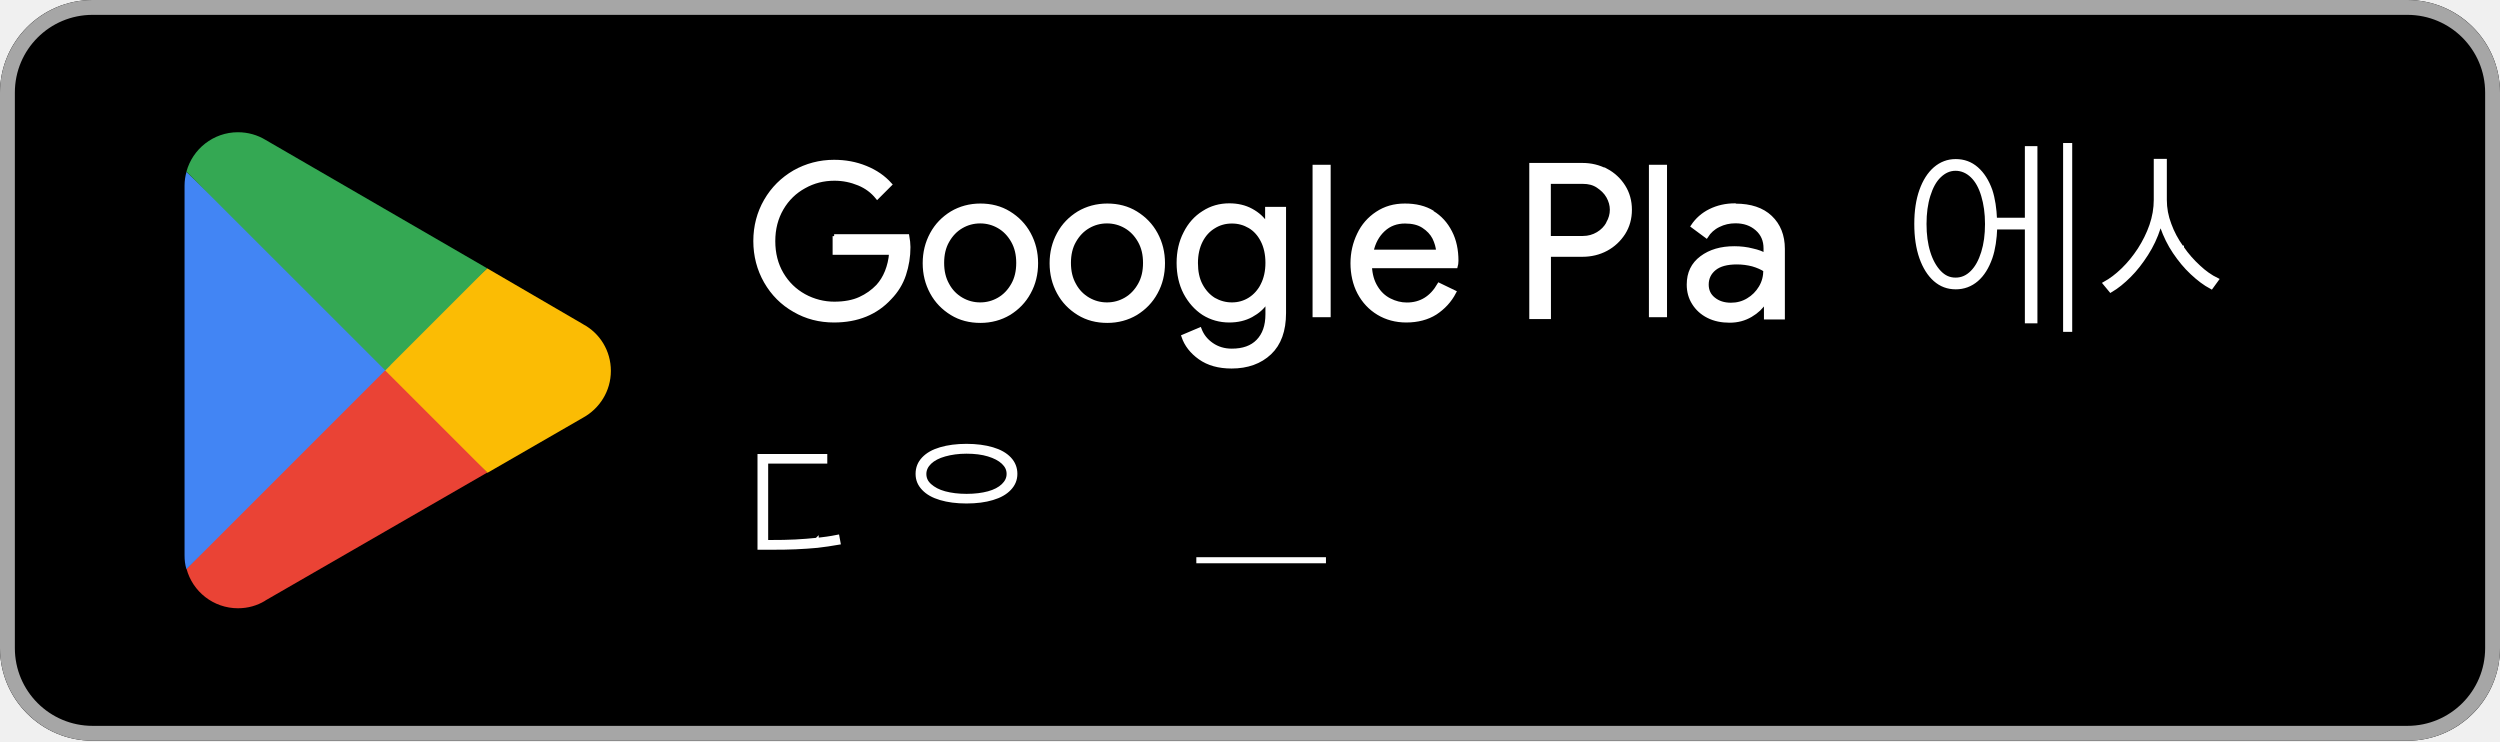
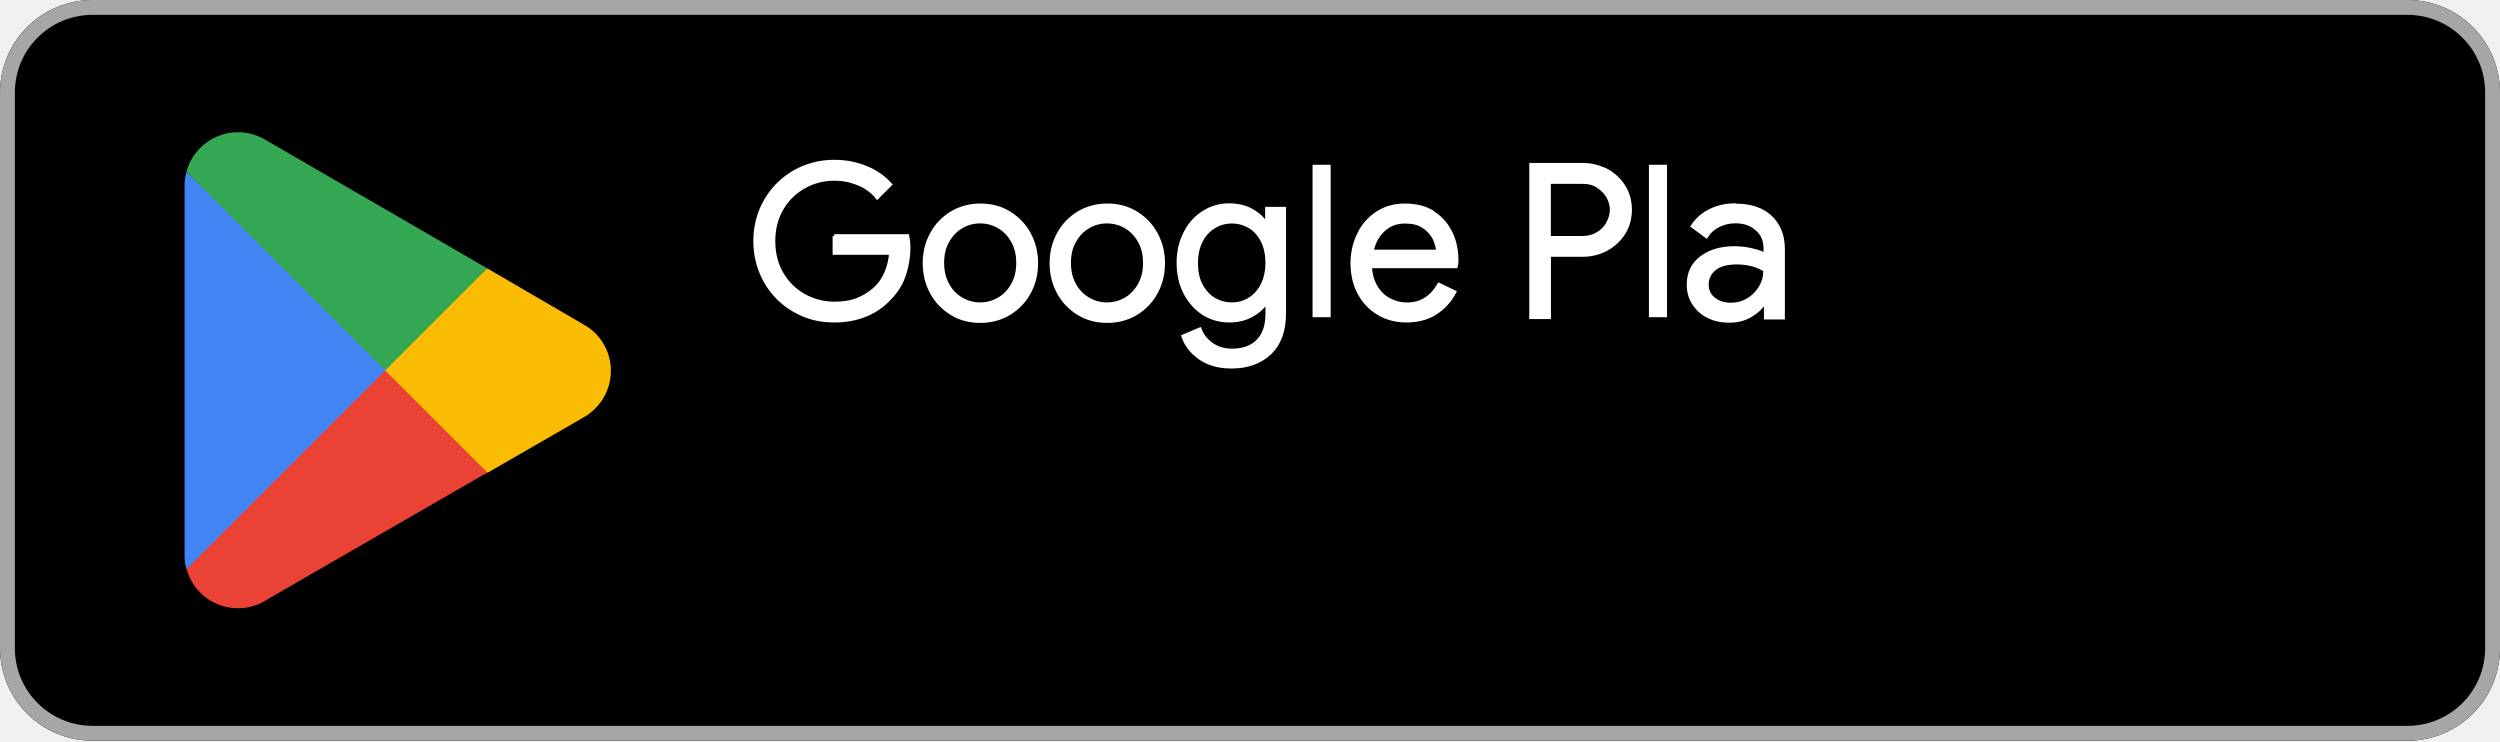
<svg xmlns="http://www.w3.org/2000/svg" class="store-badge" viewBox="0 0 238.96 70.87" role="img">
  <g>
    <rect y="0" width="238.96" height="70.8" rx="8.85" ry="8.85" fill="#000" />
    <path fill="#a6a6a6" d="M230.11,1.42c4.11,0,7.43,3.33,7.43,7.43v53.1c0,4.11-3.33,7.43-7.43,7.43H8.85c-4.11,0-7.43-3.33-7.43-7.43V8.85C1.42,4.74,4.74,1.42,8.85,1.42h221.26M230.11,0H8.85C3.98,0,0,3.98,0,8.85v53.1c0,4.87,3.98,8.85,8.85,8.85h221.26c4.87,0,8.85-3.98,8.85-8.85V8.85C238.96,3.98,234.98,0,230.11,0h0Z" />
    <g>
      <path fill="#ea4335" d="M36.68,34.37l-18.85,20h0c.58,2.18,2.57,3.77,4.92,3.77.94,0,1.82-.25,2.58-.71l.05-.04,21.21-12.23-9.93-10.82h.02v.02Z" />
      <path fill="#fbbc04" d="M55.74,30.98h-.02l-9.15-5.33-10.32,9.19,10.35,10.35,9.12-5.26c1.59-.87,2.67-2.55,2.67-4.48s-1.06-3.61-2.66-4.46h0v-.02Z" />
      <path fill="#4285f4" d="M17.82,16.43c-.11.42-.18.85-.18,1.31v35.35c0,.46.05.89.18,1.31l19.49-19.49s-19.49-18.48-19.49-18.48Z" />
      <path fill="#34a853" d="M36.82,35.4l9.75-9.75-21.19-12.28c-.76-.46-1.66-.73-2.64-.73-2.35,0-4.34,1.61-4.92,3.77h0l18.99,18.98h0v.02Z" />
    </g>
  </g>
  <g>
    <path fill="#fff" d="M79.76,22.57v1.61h5.4c-.05.65-.19,1.24-.41,1.79s-.5.99-.85,1.38c-.48.5-1.04.9-1.7,1.2-.65.3-1.47.46-2.46.46s-1.98-.25-2.87-.74c-.9-.5-1.61-1.19-2.14-2.09s-.8-1.95-.8-3.13.27-2.21.8-3.12,1.26-1.61,2.14-2.09c.89-.5,1.84-.74,2.89-.74.83,0,1.59.16,2.32.46s1.31.74,1.77,1.31l1.24-1.24c-.62-.69-1.38-1.22-2.34-1.61s-1.95-.57-3.03-.57c-1.36,0-2.64.34-3.79.99-1.15.67-2.07,1.58-2.74,2.74s-1.01,2.46-1.01,3.86.34,2.71,1.01,3.88,1.59,2.09,2.74,2.74c1.15.67,2.41.99,3.79.99,2.23,0,4.02-.73,5.35-2.18.62-.64,1.08-1.38,1.36-2.23s.42-1.72.42-2.62c0-.32-.04-.67-.11-1.06h-7.01.02Z" stroke="#fff" stroke-width="0.35" stroke-miterlimit="10" />
    <path fill="#fff" d="M96.45,20.36c-.81-.5-1.73-.73-2.74-.73s-1.93.25-2.74.73c-.81.5-1.45,1.15-1.91,2s-.69,1.77-.69,2.8.23,1.95.69,2.8c.46.85,1.1,1.5,1.91,2,.81.5,1.73.73,2.74.73s1.93-.25,2.74-.73c.81-.5,1.45-1.15,1.91-2,.46-.83.69-1.77.69-2.8s-.23-1.95-.69-2.8-1.1-1.5-1.91-2ZM96.81,27.22c-.34.6-.78,1.06-1.33,1.38-.55.32-1.15.48-1.79.48s-1.24-.16-1.79-.48-1.01-.78-1.33-1.38c-.34-.6-.5-1.29-.5-2.09s.16-1.5.5-2.09c.34-.6.78-1.06,1.33-1.38.55-.32,1.15-.48,1.79-.48s1.24.16,1.79.48c.55.32.99.78,1.33,1.38s.5,1.29.5,2.09-.16,1.5-.5,2.09Z" stroke="#fff" stroke-width="0.35" stroke-miterlimit="10" />
    <path fill="#fff" d="M108.58,20.36c-.81-.5-1.73-.73-2.74-.73s-1.93.25-2.74.73c-.81.5-1.45,1.15-1.91,2s-.69,1.77-.69,2.8.23,1.95.69,2.8c.46.85,1.1,1.5,1.91,2,.81.5,1.73.73,2.74.73s1.93-.25,2.74-.73c.81-.5,1.45-1.15,1.91-2,.46-.83.69-1.77.69-2.8s-.23-1.95-.69-2.8-1.1-1.5-1.91-2ZM108.93,27.22c-.34.6-.78,1.06-1.33,1.38-.55.32-1.15.48-1.79.48s-1.24-.16-1.79-.48-1.01-.78-1.33-1.38c-.34-.6-.5-1.29-.5-2.09s.16-1.5.5-2.09c.34-.6.78-1.06,1.33-1.38.55-.32,1.15-.48,1.79-.48s1.24.16,1.79.48c.55.32.99.78,1.33,1.38s.5,1.29.5,2.09-.16,1.5-.5,2.09Z" stroke="#fff" stroke-width="0.35" stroke-miterlimit="10" />
    <path fill="#fff" d="M121.13,21.42h-.09c-.34-.55-.81-.97-1.43-1.31s-1.33-.5-2.11-.5c-.9,0-1.72.23-2.46.71-.74.46-1.33,1.12-1.75,1.96-.44.85-.65,1.79-.65,2.85s.21,2.02.65,2.87c.44.83,1.03,1.49,1.75,1.96.74.46,1.56.69,2.46.69.78,0,1.49-.16,2.11-.5.62-.34,1.1-.76,1.43-1.29h.09v1.17c0,1.12-.3,1.96-.89,2.57s-1.42.9-2.5.9c-.73,0-1.36-.19-1.91-.57s-.92-.85-1.15-1.45l-1.58.67c.27.8.8,1.49,1.59,2.05.8.57,1.81.85,3.03.85,1.5,0,2.73-.44,3.65-1.31s1.38-2.14,1.38-3.82v-9.97h-1.65v1.49l.02-.04ZM120.67,27.24c-.3.58-.71,1.04-1.22,1.36-.51.32-1.08.48-1.7.48s-1.19-.16-1.72-.46c-.51-.32-.92-.76-1.24-1.36s-.46-1.31-.46-2.12.16-1.52.46-2.11.71-1.04,1.24-1.36c.51-.32,1.08-.48,1.72-.48s1.19.16,1.7.46.92.76,1.22,1.35c.3.58.46,1.31.46,2.12s-.16,1.52-.46,2.11v.02Z" stroke="#fff" stroke-width="0.35" stroke-miterlimit="10" />
    <rect fill="#fff" x="125.46" y="15.75" width="1.73" height="14.57" />
    <path fill="#fff" d="M136.95,20.3c-.74-.46-1.63-.67-2.66-.67s-1.89.25-2.66.76c-.76.5-1.35,1.17-1.75,2.02-.41.85-.62,1.77-.62,2.76s.21,1.98.65,2.81c.44.83,1.06,1.49,1.84,1.96s1.68.71,2.67.71c1.08,0,2.02-.25,2.78-.73.76-.5,1.38-1.15,1.82-2l-1.47-.71c-.73,1.26-1.75,1.88-3.08,1.88-.57,0-1.12-.14-1.65-.41s-.96-.67-1.29-1.22c-.34-.55-.53-1.2-.57-2h8.2c.04-.14.07-.32.07-.53,0-1.03-.19-1.95-.6-2.74-.41-.8-.97-1.43-1.72-1.88l.02-.02ZM131.11,24.04c.18-.85.55-1.54,1.12-2.07s1.26-.78,2.07-.78c.71,0,1.29.14,1.75.44.46.3.81.67,1.03,1.1.21.44.34.87.37,1.31,0,0-6.34,0-6.34,0Z" stroke="#fff" stroke-width="0.35" stroke-miterlimit="10" />
    <path fill="#fff" d="M153.52,16.3c-.69-.37-1.45-.55-2.27-.55h-4.9v14.57h1.72v-5.95h3.19c.81,0,1.58-.18,2.27-.55s1.24-.89,1.66-1.54c.41-.65.62-1.4.62-2.23s-.21-1.58-.62-2.23c-.41-.65-.97-1.17-1.66-1.54v.02ZM153.7,21.35c-.23.41-.55.74-.97.99s-.89.39-1.43.39h-3.24v-5.33h3.24c.55,0,1.03.12,1.43.39s.74.58.97.99c.23.41.35.83.35,1.27s-.12.87-.35,1.27v.02Z" stroke="#fff" stroke-width="0.35" stroke-miterlimit="10" />
    <rect fill="#fff" x="157.61" y="15.75" width="1.73" height="14.57" />
    <path fill="#fff" d="M165.84,19.61c-.87,0-1.66.18-2.37.53s-1.27.85-1.68,1.47l1.31.97c.28-.44.67-.8,1.17-1.04.5-.25,1.03-.37,1.61-.37.83,0,1.5.23,2.05.71s.81,1.1.81,1.86v.64c-.28-.18-.69-.34-1.24-.46-.53-.14-1.12-.21-1.73-.21-1.26,0-2.3.3-3.13.92-.83.62-1.24,1.47-1.24,2.57,0,.67.16,1.26.5,1.79.32.51.78.94,1.38,1.24s1.27.44,2.04.44,1.42-.18,2.02-.53c.6-.35,1.04-.78,1.35-1.27h.09v1.49h1.65v-6.57c0-1.27-.41-2.28-1.2-3.03s-1.91-1.12-3.33-1.12l-.04-.02ZM168.28,27.47c-.3.5-.69.9-1.2,1.2-.5.3-1.04.44-1.63.44-.67,0-1.22-.18-1.65-.53-.44-.35-.65-.81-.65-1.38,0-.62.25-1.13.73-1.52.48-.39,1.2-.58,2.14-.58.53,0,1.03.07,1.5.19.48.14.89.32,1.2.53,0,.6-.14,1.15-.44,1.65Z" stroke="#fff" stroke-width="0.35" stroke-miterlimit="10" />
    <Polygon fill="#fff" points="179.54 19.93 176.41 27.65 176.37 27.65 173.11 19.93 171.24 19.93 175.54 29.67 173.22 34.71 175.01 34.71 181.42 19.93 179.54 19.93" />
  </g>
  <g>
-     <path fill="#fff" d="M78.08,51.58c-.65.07-1.33.12-2.05.16s-1.52.05-2.43.05h-.35v-7.65h5.65v-.57h-6.32v8.8h1.01c.92,0,1.73,0,2.46-.04s1.42-.07,2.07-.14c.65-.07,1.35-.18,2.05-.3l-.11-.6c-.69.14-1.36.23-2,.3l.02-.02Z" stroke="#fff" stroke-width="0.35" stroke-miterlimit="10" />
-     <Polygon fill="#fff" points="82.27 42.2 81.62 42.2 81.62 55.86 82.27 55.86 82.27 48.46 84.73 48.46 84.73 47.88 82.27 47.88 82.27 42.2" />
-     <Polygon fill="#fff" points="88.54 51.6 87.88 51.6 87.88 54.91 87.88 55.1 87.88 55.51 97.21 55.51 97.21 54.91 88.54 54.91 88.54 51.6" />
-     <Polygon fill="#fff" points="86.2 49.97 92.15 49.97 92.15 53.08 92.84 53.08 92.84 49.97 98.59 49.97 98.59 49.37 86.2 49.37 86.2 49.97" />
-     <path fill="#fff" d="M89.9,47.63c.71.21,1.52.32,2.48.32s1.79-.11,2.48-.32c.71-.21,1.24-.51,1.63-.92.39-.41.58-.87.58-1.42s-.19-1.04-.58-1.45-.92-.71-1.63-.92-1.54-.32-2.48-.32-1.77.11-2.48.32-1.24.51-1.63.92c-.39.41-.58.89-.58,1.45s.19,1.01.58,1.42.92.71,1.63.92ZM88.88,44.2c.34-.32.81-.57,1.42-.74s1.29-.27,2.09-.27,1.5.09,2.09.27,1.06.42,1.4.74c.34.32.51.67.51,1.1s-.18.78-.51,1.1-.81.57-1.4.73-1.29.25-2.09.25-1.49-.09-2.09-.25-1.06-.41-1.42-.73-.51-.69-.51-1.1.18-.78.51-1.1Z" stroke="#fff" stroke-width="0.35" stroke-miterlimit="10" />
-     <Polygon fill="#fff" points="106.36 50.46 110.95 50.46 110.95 49.9 102.17 49.9 102.17 47.12 110.63 47.12 110.63 43.31 101.48 43.31 101.48 43.9 109.96 43.9 109.96 46.57 101.53 46.57 101.53 49.9 101.53 50.22 101.53 50.46 105.71 50.46 105.71 53.44 99.89 53.44 99.89 54.04 112.28 54.04 112.28 53.44 106.36 53.44 106.36 50.46" />
-     <Polygon fill="#fff" points="125.22 48.94 116.68 48.94 116.68 44.15 125.04 44.15 125.04 43.58 116.01 43.58 116.01 48.94 116.01 49.24 116.01 49.53 125.22 49.53 125.22 48.94" />
-     <rect fill="#fff" x="114.35" y="53.26" width="12.39" height=".58" />
-     <path fill="#fff" d="M193.72,20.99h-3.01c-.04-1.04-.18-1.98-.44-2.78-.32-.9-.76-1.59-1.33-2.09-.57-.5-1.24-.74-2-.74s-1.4.25-1.98.74c-.57.5-1.01,1.19-1.33,2.09s-.48,1.96-.48,3.2.16,2.3.48,3.22c.32.9.76,1.61,1.33,2.11.57.5,1.22.74,1.98.74s1.43-.25,2-.74,1.01-1.2,1.33-2.11c.28-.81.42-1.79.46-2.87h2.99v8.97h.85V14.14h-.85v6.87-.02ZM189.54,24.14c-.25.8-.58,1.42-1.04,1.88s-.97.69-1.58.69-1.1-.23-1.54-.69-.8-1.1-1.04-1.88c-.25-.8-.37-1.7-.37-2.73s.12-1.93.37-2.73.58-1.42,1.04-1.86.96-.67,1.54-.67,1.12.23,1.58.67.8,1.06,1.04,1.86.37,1.7.37,2.73-.12,1.93-.37,2.73Z" stroke="#fff" stroke-width="0.35" stroke-miterlimit="10" />
-     <rect fill="#fff" x="197.2" y="13.67" width=".87" height="18.05" />
-     <path fill="#fff" d="M208.55,23.65c-.5-.69-.89-1.42-1.17-2.19-.3-.78-.44-1.56-.44-2.35v-3.75h-.9v3.75c0,.81-.14,1.63-.42,2.44s-.67,1.58-1.13,2.3c-.48.73-.99,1.36-1.58,1.93s-1.15.99-1.73,1.31l.57.69c.6-.35,1.19-.83,1.79-1.43.6-.6,1.13-1.29,1.63-2.07s.89-1.61,1.17-2.48c.07-.23.11-.44.16-.67.05.19.09.39.16.58.3.85.69,1.65,1.19,2.39s1.04,1.4,1.66,1.98c.62.58,1.22,1.04,1.86,1.38l.53-.73c-.58-.28-1.17-.69-1.73-1.22-.58-.53-1.12-1.13-1.59-1.82v-.04Z" stroke="#fff" stroke-width="0.35" stroke-miterlimit="10" />
-     <Polygon fill="#fff" points="214.76 13.67 214.76 20.18 209.97 20.18 209.97 20.94 214.76 20.94 214.76 31.72 215.63 31.72 215.63 13.67 214.76 13.67" />
+     <path class="st4" d="M78.08,51.58c-.65.07-1.33.12-2.05.16s-1.52.05-2.43.05h-.35v-7.65h5.65v-.57h-6.32v8.8h1.01c.92,0,1.73,0,2.46-.04s1.42-.07,2.07-.14c.65-.07,1.35-.18,2.05-.3l-.11-.6c-.69.14-1.36.23-2,.3l.02-.02Z" />
+     <polygon class="st4" points="82.27 42.2 81.62 42.2 81.62 55.86 82.27 55.86 82.27 48.46 84.73 48.46 84.73 47.88 82.27 47.88 82.27 42.2" />
+     <polygon class="st4" points="88.54 51.6 87.88 51.6 87.88 54.91 87.88 55.1 87.88 55.51 97.21 55.51 97.21 54.91 88.54 54.91 88.54 51.6" />
+     <polygon class="st4" points="86.2 49.97 92.15 49.97 92.15 53.08 92.84 53.08 92.84 49.97 98.59 49.97 98.59 49.37 86.2 49.37 86.2 49.97" />
+     <path class="st4" d="M89.9,47.63c.71.21,1.52.32,2.48.32s1.79-.11,2.48-.32c.71-.21,1.24-.51,1.63-.92.39-.41.58-.87.58-1.42s-.19-1.04-.58-1.45-.92-.71-1.63-.92-1.54-.32-2.48-.32-1.77.11-2.48.32-1.24.51-1.63.92c-.39.41-.58.89-.58,1.45s.19,1.01.58,1.42.92.71,1.63.92ZM88.88,44.2c.34-.32.81-.57,1.42-.74s1.29-.27,2.09-.27,1.5.09,2.09.27,1.06.42,1.4.74c.34.32.51.67.51,1.1s-.18.78-.51,1.1-.81.57-1.4.73-1.29.25-2.09.25-1.49-.09-2.09-.25-1.06-.41-1.42-.73-.51-.69-.51-1.1.18-.78.51-1.1Z" />
+     <polygon class="st4" points="106.36 50.46 110.95 50.46 110.95 49.9 102.17 49.9 102.17 47.12 110.63 47.12 110.63 43.31 101.48 43.31 101.48 43.9 109.96 43.9 109.96 46.57 101.53 46.57 101.53 49.9 101.53 50.22 101.53 50.46 105.71 50.46 105.71 53.44 99.89 53.44 99.89 54.04 112.28 54.04 112.28 53.44 106.36 53.44 106.36 50.46" />
+     <polygon class="st4" points="125.22 48.94 116.68 48.94 116.68 44.15 125.04 44.15 125.04 43.58 116.01 43.58 116.01 48.94 116.01 49.24 116.01 49.53 125.22 49.53 125.22 48.94" />
+     <rect class="st4" x="114.35" y="53.26" width="12.39" height=".58" />
+     <path class="st4" d="M193.72,20.99h-3.01c-.04-1.04-.18-1.98-.44-2.78-.32-.9-.76-1.59-1.33-2.09-.57-.5-1.24-.74-2-.74s-1.4.25-1.98.74c-.57.5-1.01,1.19-1.33,2.09s-.48,1.96-.48,3.2.16,2.3.48,3.22c.32.9.76,1.61,1.33,2.11.57.5,1.22.74,1.98.74s1.43-.25,2-.74,1.01-1.2,1.33-2.11c.28-.81.42-1.79.46-2.87h2.99v8.97h.85V14.14h-.85v6.87-.02ZM189.54,24.14c-.25.8-.58,1.42-1.04,1.88s-.97.69-1.58.69-1.1-.23-1.54-.69-.8-1.1-1.04-1.88c-.25-.8-.37-1.7-.37-2.73s.12-1.93.37-2.73.58-1.42,1.04-1.86.96-.67,1.54-.67,1.12.23,1.58.67.8,1.06,1.04,1.86.37,1.7.37,2.73-.12,1.93-.37,2.73Z" />
+     <rect class="st4" x="197.2" y="13.67" width=".87" height="18.05" />
+     <path class="st4" d="M208.55,23.65c-.5-.69-.89-1.42-1.17-2.19-.3-.78-.44-1.56-.44-2.35v-3.75h-.9v3.75c0,.81-.14,1.63-.42,2.44s-.67,1.58-1.13,2.3c-.48.73-.99,1.36-1.58,1.93s-1.15.99-1.73,1.31l.57.69c.6-.35,1.19-.83,1.79-1.43.6-.6,1.13-1.29,1.63-2.07s.89-1.61,1.17-2.48c.07-.23.11-.44.16-.67.05.19.09.39.16.58.3.85.69,1.65,1.19,2.39s1.04,1.4,1.66,1.98c.62.58,1.22,1.04,1.86,1.38l.53-.73c-.58-.28-1.17-.69-1.73-1.22-.58-.53-1.12-1.13-1.59-1.82v-.04Z" />
+     <polygon class="st4" points="214.76 13.67 214.76 20.18 209.97 20.18 209.97 20.94 214.76 20.94 214.76 31.72 215.63 31.72 215.63 13.67 214.76 13.67" />
  </g>
</svg>
